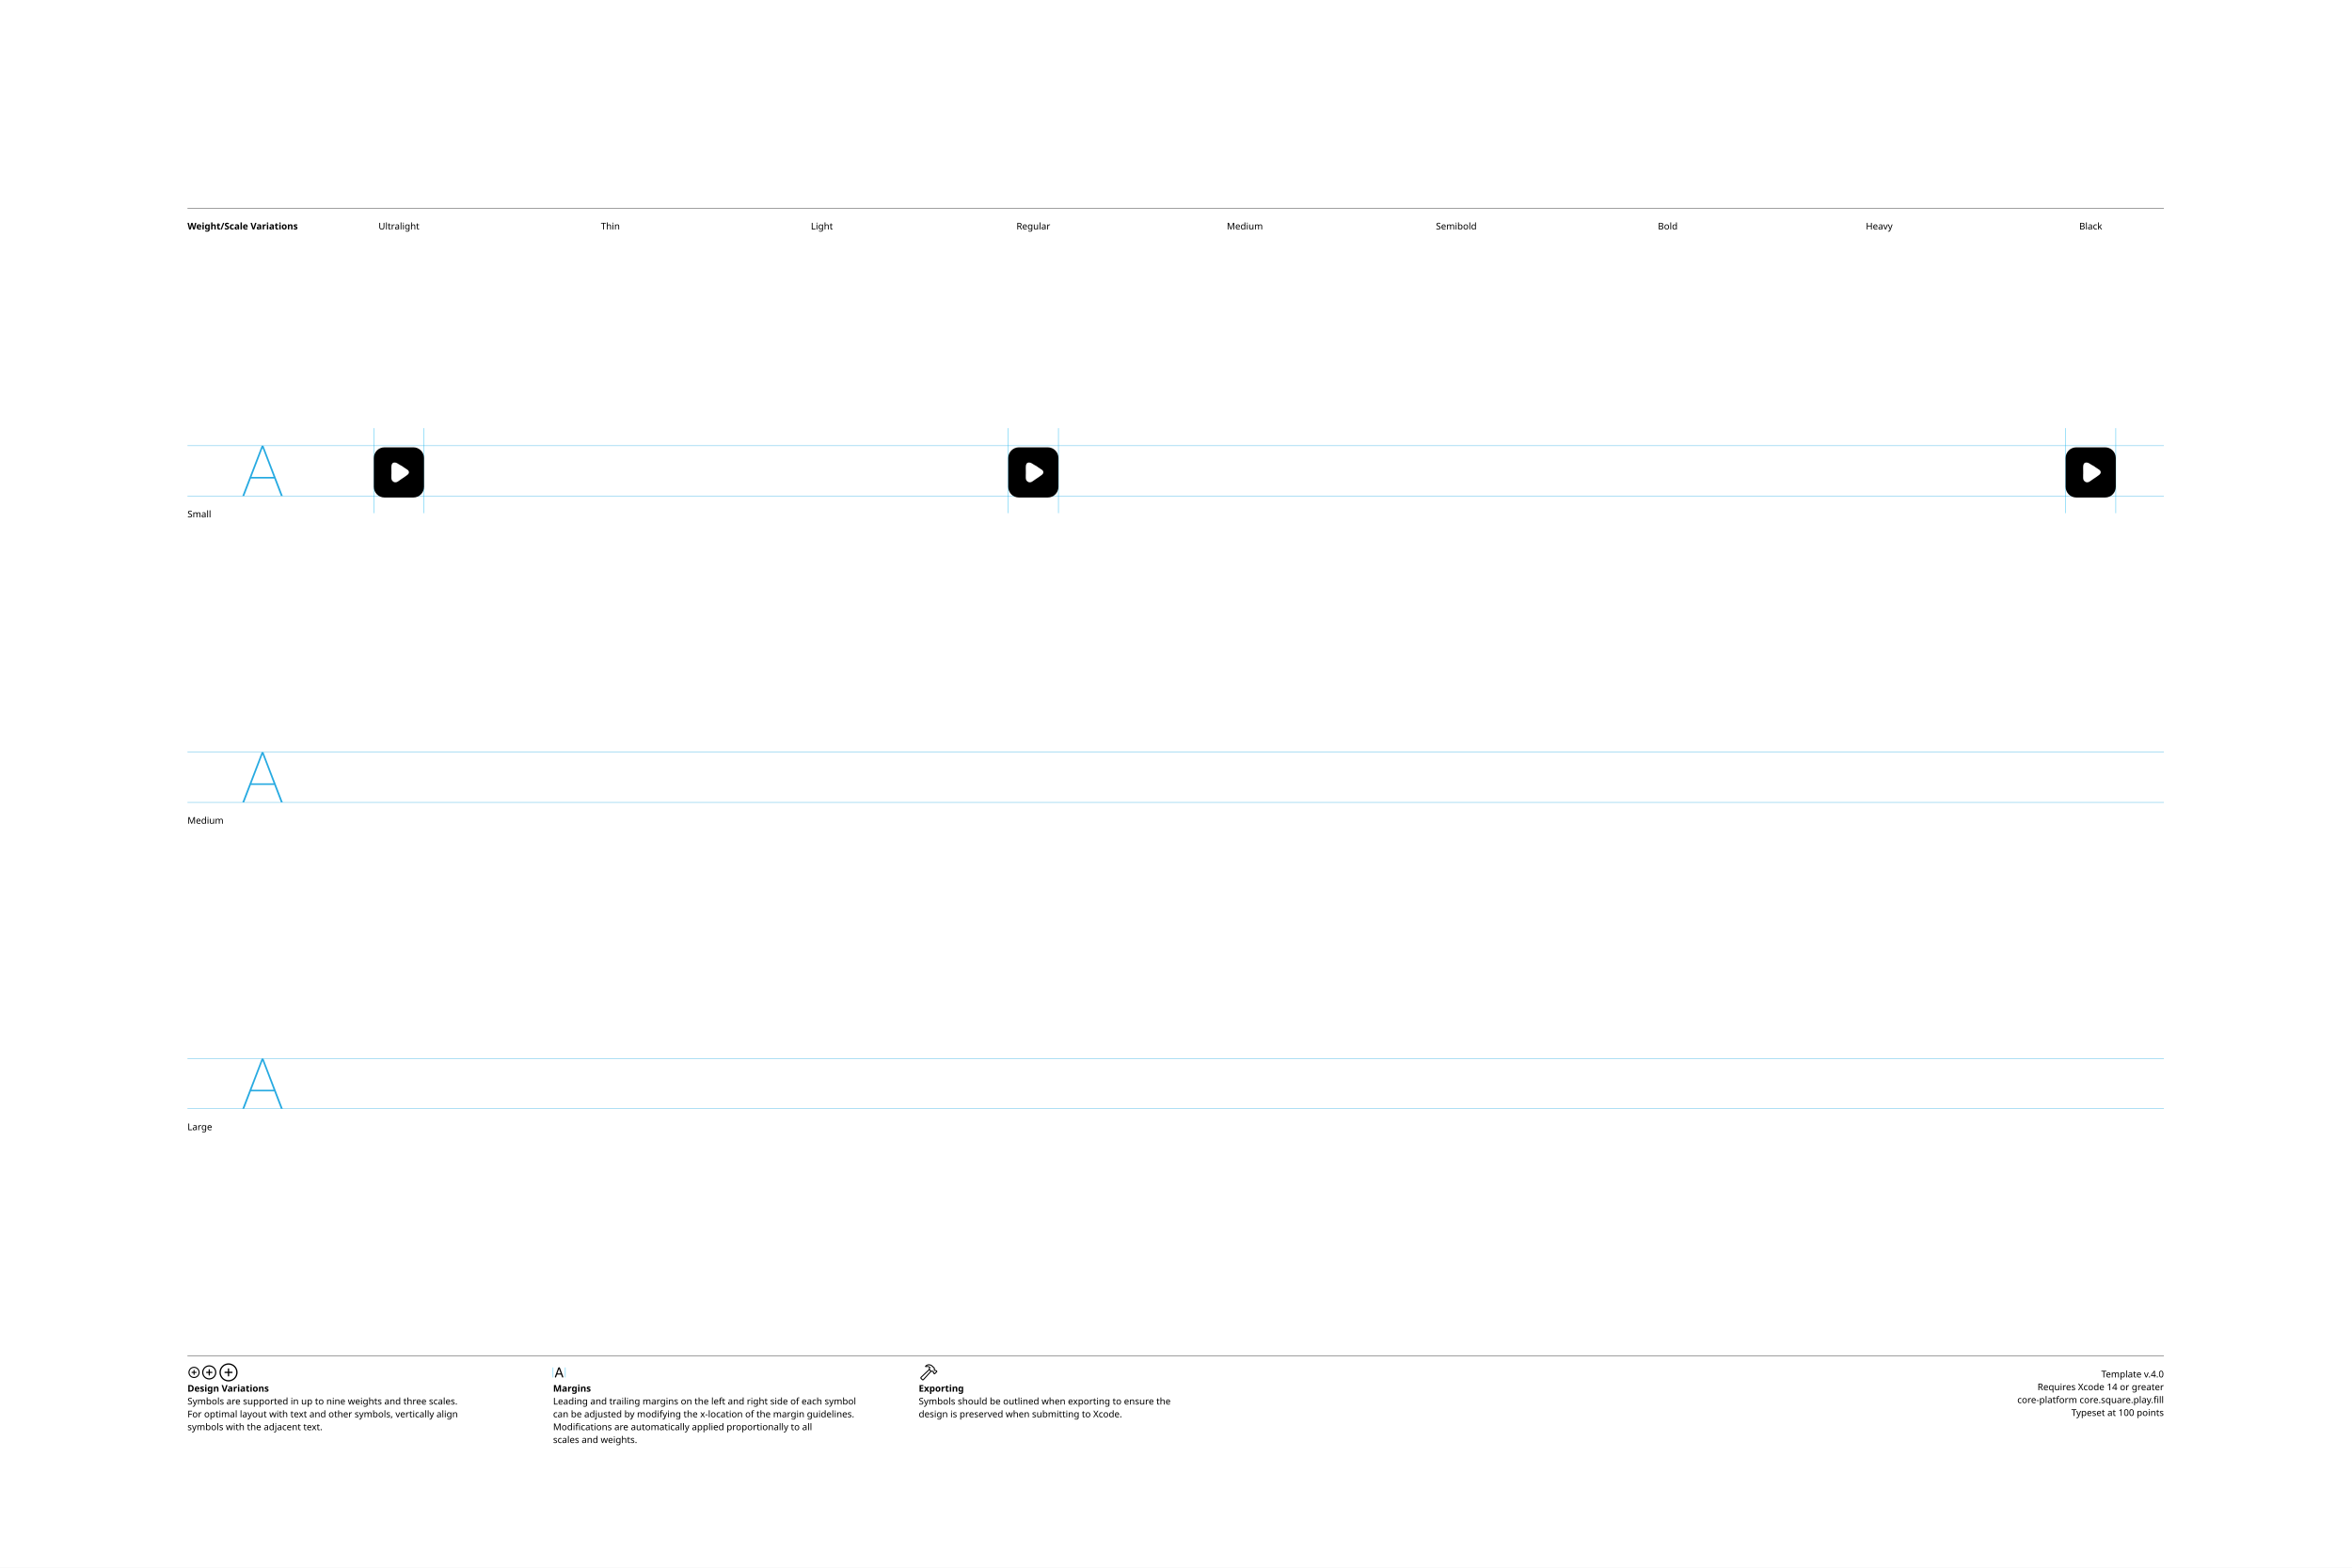
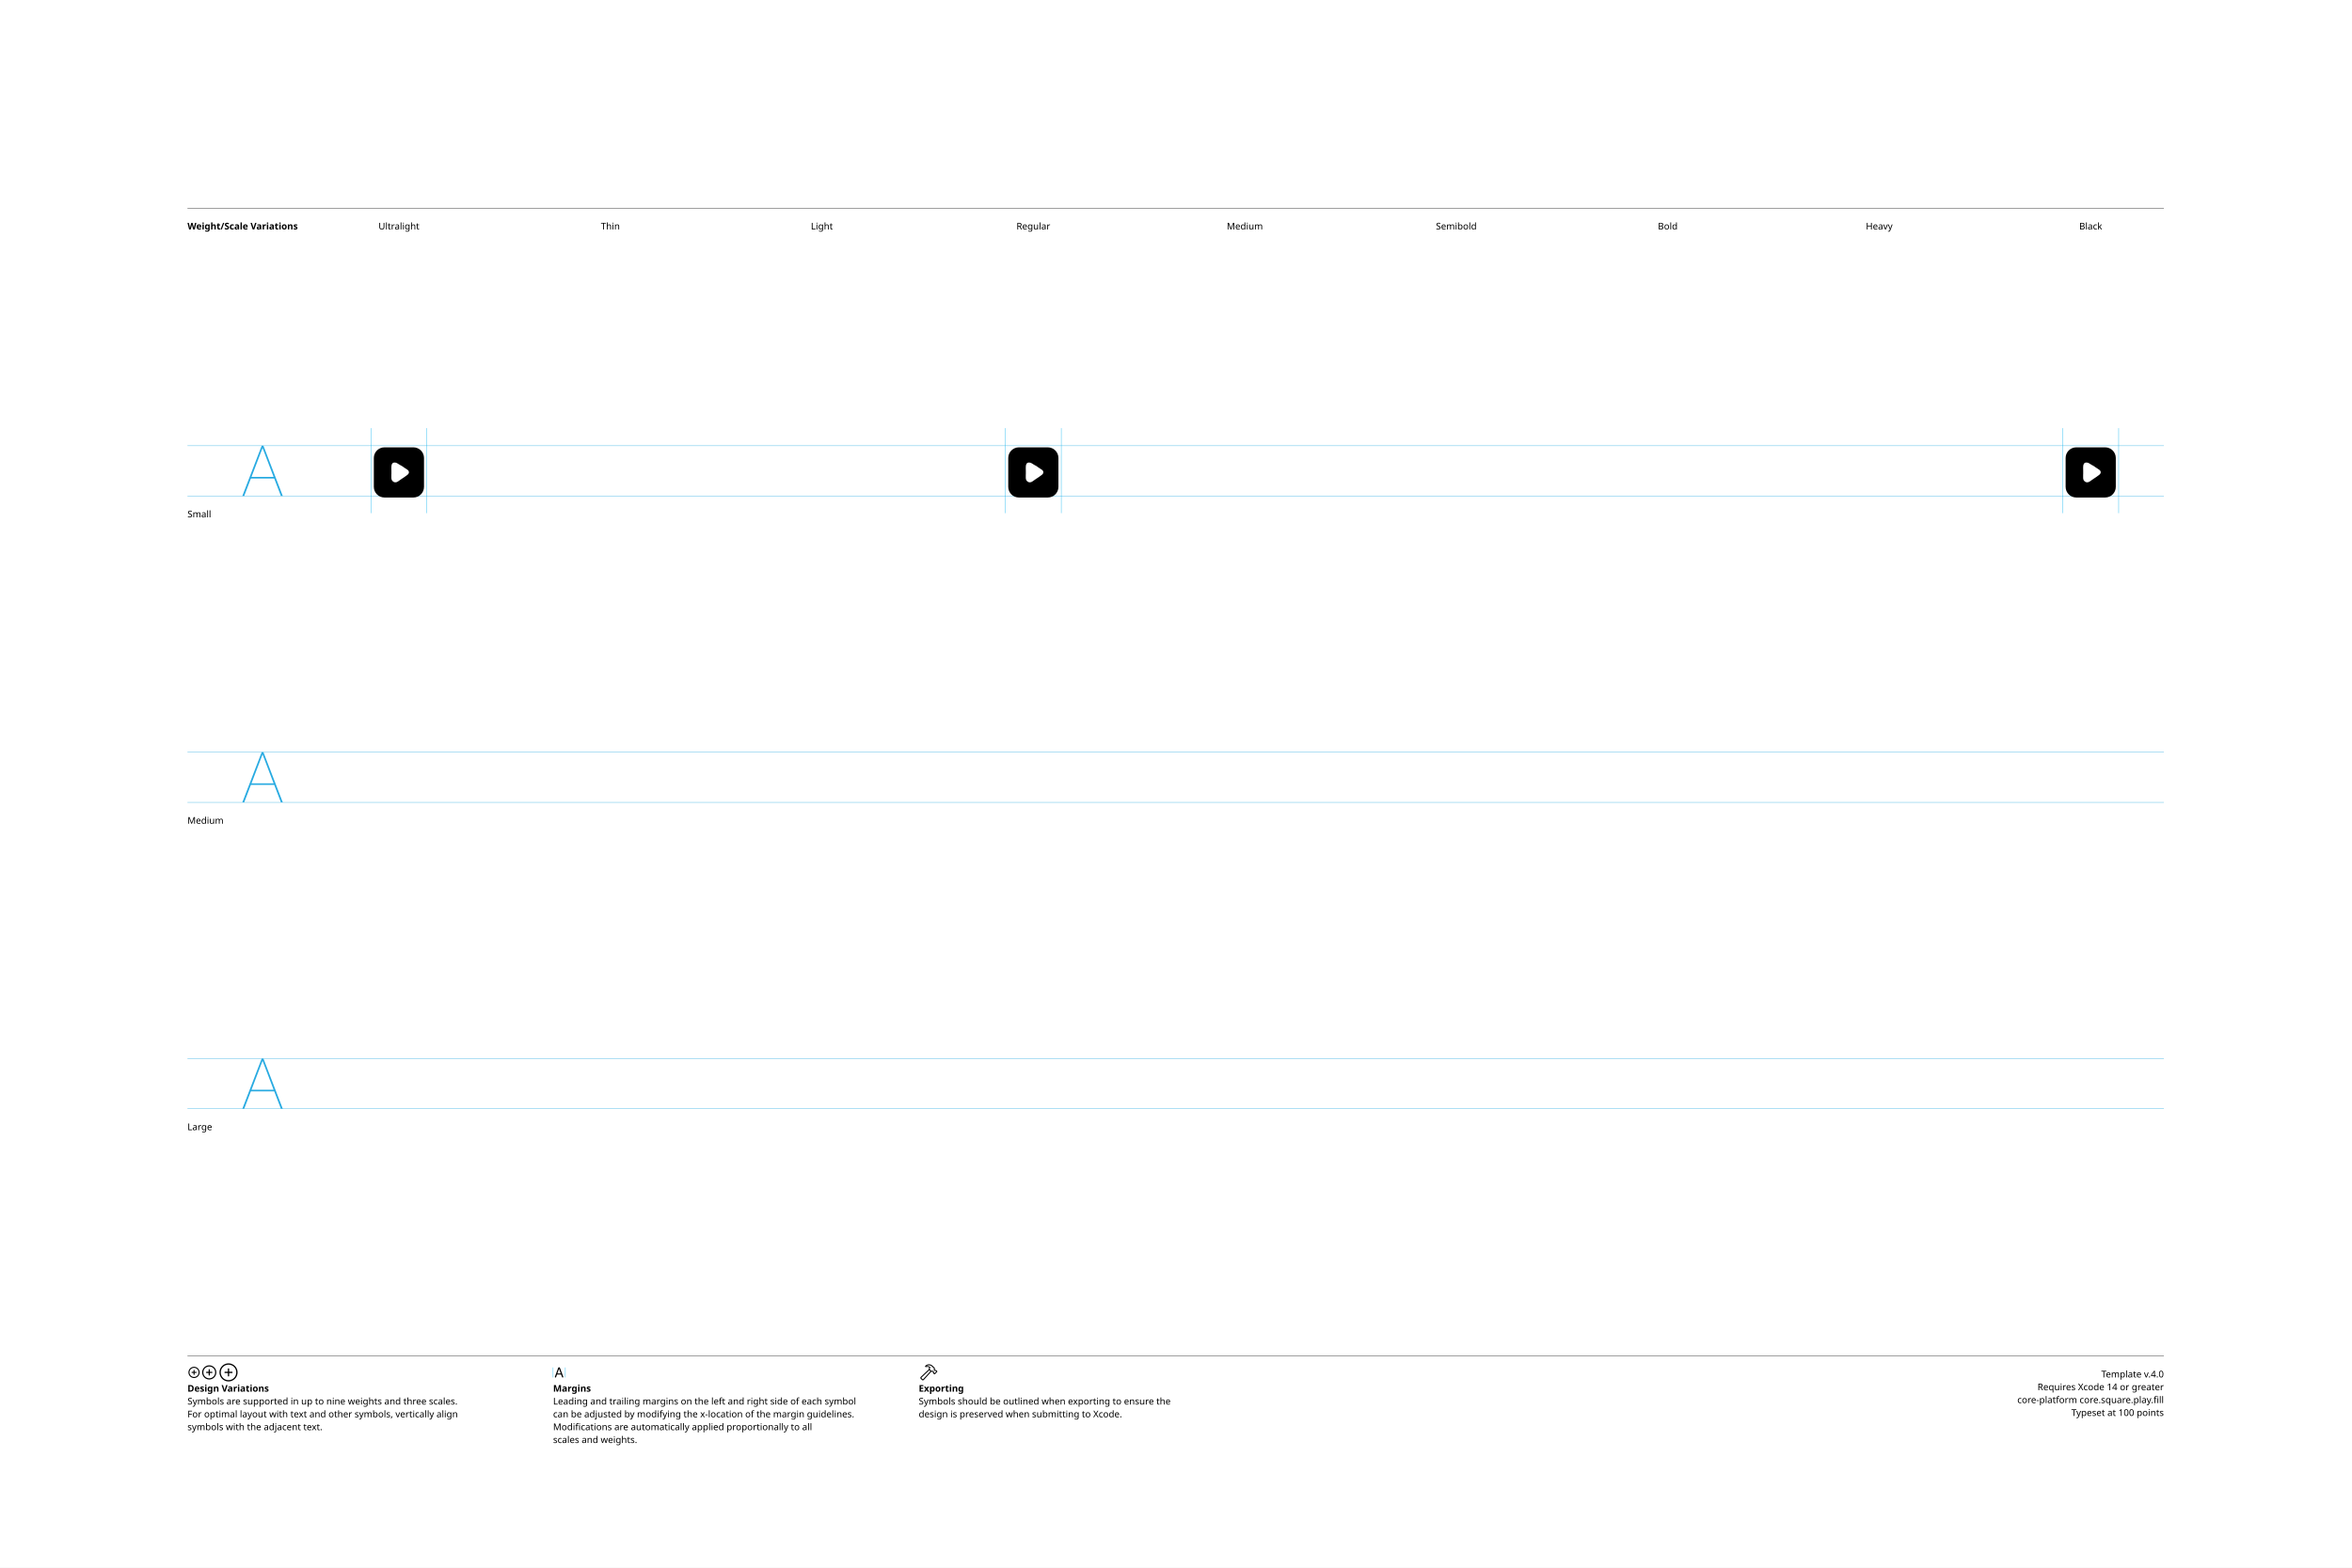
<svg xmlns="http://www.w3.org/2000/svg" version="1.1" width="3300" height="2200">
  <style>.monochrome-0 {fill:#000000}
.monochrome-1 {fill:#000000}
.multicolor-0:tintColor {fill:#007AFF}
.multicolor-1:systemRedColor {fill:#FF3B30}
.hierarchical-0:primary {fill:#212121}
.hierarchical-1:secondary {fill:#8E8E8E}
.SFSymbolsPreview000000 {fill:#000000;opacity:1.0}
.SFSymbolsPreviewFF3B30 {fill:#FF3B30;opacity:1.0}
</style>
  <g id="Notes">
    <rect height="2200" id="artboard" style="fill:white;opacity:1" width="3300" x="0" y="0" />
    <line style="fill:none;stroke:black;opacity:1;stroke-width:0.5;" x1="263" x2="3036" y1="292" y2="292" />
    <text style="stroke:none;fill:black;font-family:sans-serif;font-size:13;font-weight:bold;" transform="matrix(1 0 0 1 263 322)">Weight/Scale Variations</text>
    <text style="stroke:none;fill:black;font-family:sans-serif;font-size:13;text-anchor:middle;" transform="matrix(1 0 0 1 559.711 322)">Ultralight</text>
    <text style="stroke:none;fill:black;font-family:sans-serif;font-size:13;text-anchor:middle;" transform="matrix(1 0 0 1 856.422 322)">Thin</text>
    <text style="stroke:none;fill:black;font-family:sans-serif;font-size:13;text-anchor:middle;" transform="matrix(1 0 0 1 1153.13 322)">Light</text>
    <text style="stroke:none;fill:black;font-family:sans-serif;font-size:13;text-anchor:middle;" transform="matrix(1 0 0 1 1449.84 322)">Regular</text>
    <text style="stroke:none;fill:black;font-family:sans-serif;font-size:13;text-anchor:middle;" transform="matrix(1 0 0 1 1746.56 322)">Medium</text>
    <text style="stroke:none;fill:black;font-family:sans-serif;font-size:13;text-anchor:middle;" transform="matrix(1 0 0 1 2043.27 322)">Semibold</text>
    <text style="stroke:none;fill:black;font-family:sans-serif;font-size:13;text-anchor:middle;" transform="matrix(1 0 0 1 2339.98 322)">Bold</text>
    <text style="stroke:none;fill:black;font-family:sans-serif;font-size:13;text-anchor:middle;" transform="matrix(1 0 0 1 2636.69 322)">Heavy</text>
    <text style="stroke:none;fill:black;font-family:sans-serif;font-size:13;text-anchor:middle;" transform="matrix(1 0 0 1 2933.4 322)">Black</text>
    <line style="fill:none;stroke:black;opacity:1;stroke-width:0.5;" x1="263" x2="3036" y1="1903" y2="1903" />
    <g transform="matrix(1 0 0 1 263 1933)">
      <path d="M9.248 0.83C13.555 0.83 17.139-2.744 17.139-7.051C17.139-11.357 13.545-14.932 9.238-14.932C4.941-14.932 1.367-11.357 1.367-7.051C1.367-2.744 4.951 0.83 9.248 0.83ZM9.248-0.654C5.703-0.654 2.871-3.496 2.871-7.051C2.871-10.605 5.693-13.447 9.238-13.447C12.793-13.447 15.645-10.605 15.645-7.051C15.645-3.496 12.803-0.654 9.248-0.654ZM5.654-7.051C5.654-6.621 5.957-6.328 6.406-6.328L8.506-6.328L8.506-4.209C8.506-3.77 8.799-3.467 9.229-3.467C9.678-3.467 9.971-3.77 9.971-4.209L9.971-6.328L12.09-6.328C12.529-6.328 12.832-6.621 12.832-7.051C12.832-7.49 12.529-7.793 12.09-7.793L9.971-7.793L9.971-9.902C9.971-10.352 9.678-10.654 9.229-10.654C8.799-10.654 8.506-10.352 8.506-9.902L8.506-7.793L6.406-7.793C5.957-7.793 5.654-7.49 5.654-7.051Z" />
    </g>
    <g transform="matrix(1 0 0 1 281.867 1933)">
      <path d="M11.709 2.91C17.158 2.91 21.67-1.611 21.67-7.051C21.67-12.5 17.148-17.012 11.699-17.012C6.26-17.012 1.748-12.5 1.748-7.051C1.748-1.611 6.27 2.91 11.709 2.91ZM11.709 1.25C7.1 1.25 3.418-2.441 3.418-7.051C3.418-11.66 7.09-15.352 11.699-15.352C16.309-15.352 20.01-11.66 20.01-7.051C20.01-2.441 16.318 1.25 11.709 1.25ZM7.178-7.051C7.178-6.572 7.51-6.25 8.008-6.25L10.879-6.25L10.879-3.369C10.879-2.881 11.211-2.539 11.69-2.539C12.178-2.539 12.52-2.871 12.52-3.369L12.52-6.25L15.4-6.25C15.889-6.25 16.23-6.572 16.23-7.051C16.23-7.539 15.889-7.881 15.4-7.881L12.52-7.881L12.52-10.752C12.52-11.25 12.178-11.592 11.69-11.592C11.211-11.592 10.879-11.25 10.879-10.752L10.879-7.881L8.008-7.881C7.51-7.881 7.178-7.539 7.178-7.051Z" />
    </g>
    <g transform="matrix(1 0 0 1 305.646 1933)">
      <path d="M14.971 5.664C21.934 5.664 27.695-0.098 27.695-7.051C27.695-14.014 21.924-19.775 14.961-19.775C8.008-19.775 2.256-14.014 2.256-7.051C2.256-0.098 8.018 5.664 14.971 5.664ZM14.971 3.848C8.936 3.848 4.082-1.016 4.082-7.051C4.082-13.096 8.926-17.949 14.961-17.949C21.006-17.949 25.869-13.096 25.869-7.051C25.869-1.016 21.016 3.848 14.971 3.848ZM9.199-7.051C9.199-6.533 9.57-6.172 10.117-6.172L14.062-6.172L14.062-2.217C14.062-1.68 14.434-1.299 14.951-1.299C15.488-1.299 15.859-1.67 15.859-2.217L15.859-6.172L19.814-6.172C20.352-6.172 20.732-6.533 20.732-7.051C20.732-7.598 20.361-7.969 19.814-7.969L15.859-7.969L15.859-11.914C15.859-12.461 15.488-12.842 14.951-12.842C14.434-12.842 14.062-12.461 14.062-11.914L14.062-7.969L10.117-7.969C9.57-7.969 9.199-7.598 9.199-7.051Z" />
    </g>
    <text style="stroke:none;fill:black;font-family:sans-serif;font-size:13;font-weight:bold;" transform="matrix(1 0 0 1 263 1953)">Design Variations</text>
    <text style="stroke:none;fill:black;font-family:sans-serif;font-size:13;" transform="matrix(1 0 0 1 263 1971)">Symbols are supported in up to nine weights and three scales.</text>
    <text style="stroke:none;fill:black;font-family:sans-serif;font-size:13;" transform="matrix(1 0 0 1 263 1989)">For optimal layout with text and other symbols, vertically align</text>
    <text style="stroke:none;fill:black;font-family:sans-serif;font-size:13;" transform="matrix(1 0 0 1 263 2007)">symbols with the adjacent text.</text>
    <line style="fill:none;stroke:#00AEEF;stroke-width:0.5;opacity:1.0;" x1="776" x2="776" y1="1919" y2="1933" />
    <g transform="matrix(1 0 0 1 776 1933)">
      <path d="M3.311 0.156C3.828 0.156 4.082-0.039 4.268-0.586L5.527-4.033L11.289-4.033L12.549-0.586C12.734-0.039 12.988 0.156 13.496 0.156C14.014 0.156 14.346-0.156 14.346-0.645C14.346-0.811 14.316-0.967 14.238-1.172L9.658-13.369C9.434-13.965 9.033-14.268 8.408-14.268C7.803-14.268 7.393-13.975 7.178-13.379L2.598-1.162C2.52-0.957 2.49-0.801 2.49-0.635C2.49-0.146 2.803 0.156 3.311 0.156ZM6.006-5.518L8.379-12.09L8.428-12.09L10.801-5.518Z" />
    </g>
    <line style="fill:none;stroke:#00AEEF;stroke-width:0.5;opacity:1.0;" x1="793.197" x2="793.197" y1="1919" y2="1933" />
    <text style="stroke:none;fill:black;font-family:sans-serif;font-size:13;font-weight:bold;" transform="matrix(1 0 0 1 776 1953)">Margins</text>
    <text style="stroke:none;fill:black;font-family:sans-serif;font-size:13;" transform="matrix(1 0 0 1 776 1971)">Leading and trailing margins on the left and right side of each symbol</text>
    <text style="stroke:none;fill:black;font-family:sans-serif;font-size:13;" transform="matrix(1 0 0 1 776 1989)">can be adjusted by modifying the x-location of the margin guidelines.</text>
    <text style="stroke:none;fill:black;font-family:sans-serif;font-size:13;" transform="matrix(1 0 0 1 776 2007)">Modifications are automatically applied proportionally to all</text>
    <text style="stroke:none;fill:black;font-family:sans-serif;font-size:13;" transform="matrix(1 0 0 1 776 2025)">scales and weights.</text>
    <g transform="matrix(1 0 0 1 1289 1933)">
      <path d="M2.842 1.865L4.541 3.574C5.4 4.443 6.387 4.385 7.314 3.359L18.008-8.428L17.041-9.404L6.426 2.275C6.074 2.676 5.742 2.773 5.273 2.305L4.102 1.143C3.633 0.684 3.74 0.342 4.141-0.02L15.615-10.82L14.639-11.787L3.047-0.898C2.061 0.02 1.982 0.996 2.842 1.865ZM9.258-16.328C8.838-15.918 8.809-15.342 9.043-14.951C9.277-14.59 9.736-14.355 10.381-14.521C11.846-14.863 13.369-14.922 14.795-13.984L14.209-12.529C13.867-11.699 14.043-11.113 14.58-10.566L16.875-8.252C17.363-7.764 17.773-7.744 18.34-7.842L19.404-8.037L20.068-7.363L20.029-6.807C19.99-6.309 20.117-5.928 20.605-5.449L21.367-4.707C21.846-4.229 22.461-4.199 22.93-4.668L25.84-7.588C26.309-8.057 26.289-8.652 25.811-9.131L25.039-9.893C24.561-10.371 24.189-10.527 23.711-10.488L23.135-10.44L22.49-11.074L22.734-12.197C22.861-12.764 22.705-13.203 22.119-13.789L19.922-15.977C16.582-19.297 12.148-19.219 9.258-16.328ZM10.752-15.957C13.184-17.734 16.475-17.432 18.701-15.205L21.133-12.793C21.367-12.559 21.406-12.373 21.338-12.031L21.016-10.547L22.52-9.062L23.506-9.121C23.76-9.131 23.838-9.111 24.033-8.916L24.609-8.34L22.168-5.898L21.592-6.475C21.396-6.67 21.367-6.748 21.377-7.012L21.445-7.988L19.951-9.473L18.428-9.219C18.105-9.15 17.959-9.18 17.715-9.414L15.713-11.416C15.459-11.65 15.43-11.816 15.586-12.188L16.465-14.277C14.902-15.732 12.871-16.357 10.84-15.762C10.684-15.723 10.625-15.85 10.752-15.957Z" />
    </g>
    <text style="stroke:none;fill:black;font-family:sans-serif;font-size:13;font-weight:bold;" transform="matrix(1 0 0 1 1289 1953)">Exporting</text>
    <text style="stroke:none;fill:black;font-family:sans-serif;font-size:13;" transform="matrix(1 0 0 1 1289 1971)">Symbols should be outlined when exporting to ensure the</text>
    <text style="stroke:none;fill:black;font-family:sans-serif;font-size:13;" transform="matrix(1 0 0 1 1289 1989)">design is preserved when submitting to Xcode.</text>
    <text id="template-version" style="stroke:none;fill:black;font-family:sans-serif;font-size:13;text-anchor:end;" transform="matrix(1 0 0 1 3036 1933)">Template v.4.0</text>
    <text style="stroke:none;fill:black;font-family:sans-serif;font-size:13;text-anchor:end;" transform="matrix(1 0 0 1 3036 1951)">Requires Xcode 14 or greater</text>
    <text id="descriptive-name" style="stroke:none;fill:black;font-family:sans-serif;font-size:13;text-anchor:end;" transform="matrix(1 0 0 1 3036 1969)">core-platform core.square.play.fill</text>
    <text style="stroke:none;fill:black;font-family:sans-serif;font-size:13;text-anchor:end;" transform="matrix(1 0 0 1 3036 1987)">Typeset at 100 points</text>
    <text style="stroke:none;fill:black;font-family:sans-serif;font-size:13;" transform="matrix(1 0 0 1 263 726)">Small</text>
    <text style="stroke:none;fill:black;font-family:sans-serif;font-size:13;" transform="matrix(1 0 0 1 263 1156)">Medium</text>
    <text style="stroke:none;fill:black;font-family:sans-serif;font-size:13;" transform="matrix(1 0 0 1 263 1586)">Large</text>
  </g>
  <g id="Guides">
    <g id="H-reference" style="fill:#27AAE1;stroke:none;" transform="matrix(1 0 0 1 339 696)">
      <path d="M0.994 0L3.638 0L29.328-67.132L30.03-67.132L30.03-70.459L28.123-70.459ZM11.688-24.48L46.981-24.48L46.231-26.729L12.438-26.729ZM55.12 0L57.764 0L30.638-70.459L29.433-70.459L29.433-67.132Z" />
    </g>
    <line id="Baseline-S" style="fill:none;stroke:#27AAE1;opacity:1;stroke-width:0.5;" x1="263" x2="3036" y1="696" y2="696" />
    <line id="Capline-S" style="fill:none;stroke:#27AAE1;opacity:1;stroke-width:0.5;" x1="263" x2="3036" y1="625.541" y2="625.541" />
    <g id="H-reference" style="fill:#27AAE1;stroke:none;" transform="matrix(1 0 0 1 339 1126)">
      <path d="M0.994 0L3.638 0L29.328-67.132L30.03-67.132L30.03-70.459L28.123-70.459ZM11.688-24.48L46.981-24.48L46.231-26.729L12.438-26.729ZM55.12 0L57.764 0L30.638-70.459L29.433-70.459L29.433-67.132Z" />
    </g>
    <line id="Baseline-M" style="fill:none;stroke:#27AAE1;opacity:1;stroke-width:0.5;" x1="263" x2="3036" y1="1126" y2="1126" />
    <line id="Capline-M" style="fill:none;stroke:#27AAE1;opacity:1;stroke-width:0.5;" x1="263" x2="3036" y1="1055.54" y2="1055.54" />
    <g id="H-reference" style="fill:#27AAE1;stroke:none;" transform="matrix(1 0 0 1 339 1556)">
      <path d="M0.994 0L3.638 0L29.328-67.132L30.03-67.132L30.03-70.459L28.123-70.459ZM11.688-24.48L46.981-24.48L46.231-26.729L12.438-26.729ZM55.12 0L57.764 0L30.638-70.459L29.433-70.459L29.433-67.132Z" />
    </g>
    <line id="Baseline-L" style="fill:none;stroke:#27AAE1;opacity:1;stroke-width:0.5;" x1="263" x2="3036" y1="1556" y2="1556" />
    <line id="Capline-L" style="fill:none;stroke:#27AAE1;opacity:1;stroke-width:0.5;" x1="263" x2="3036" y1="1485.54" y2="1485.54" />
-     <line id="left-margin-Ultralight-S" style="fill:none;stroke:#00AEEF;stroke-width:0.5;opacity:1.0;" x1="524.511" x2="524.511" y1="600.785" y2="720.121" />
-     <line id="right-margin-Ultralight-S" style="fill:none;stroke:#00AEEF;stroke-width:0.5;opacity:1.0;" x1="594.911" x2="594.911" y1="600.785" y2="720.121" />
-     <line id="left-margin-Regular-S" style="fill:none;stroke:#00AEEF;stroke-width:0.5;opacity:1.0;" x1="1414.64" x2="1414.64" y1="600.785" y2="720.121" />
-     <line id="right-margin-Regular-S" style="fill:none;stroke:#00AEEF;stroke-width:0.5;opacity:1.0;" x1="1485.04" x2="1485.04" y1="600.785" y2="720.121" />
-     <line id="left-margin-Black-S" style="fill:none;stroke:#00AEEF;stroke-width:0.5;opacity:1.0;" x1="2898.2" x2="2898.2" y1="600.785" y2="720.121" />
-     <line id="right-margin-Black-S" style="fill:none;stroke:#00AEEF;stroke-width:0.5;opacity:1.0;" x1="2968.6" x2="2968.6" y1="600.785" y2="720.121" />
+     <line id="left-margin-Ultralight-S" style="fill:none;stroke:#00AEEF;stroke-width:0.5;opacity:1.0;" x1="520.511" x2="520.511" y1="600.785" y2="720.121" />
+     <line id="right-margin-Ultralight-S" style="fill:none;stroke:#00AEEF;stroke-width:0.5;opacity:1.0;" x1="598.911" x2="598.911" y1="600.785" y2="720.121" />
+     <line id="left-margin-Regular-S" style="fill:none;stroke:#00AEEF;stroke-width:0.5;opacity:1.0;" x1="1410.640" x2="1410.640" y1="600.785" y2="720.121" />
+     <line id="right-margin-Regular-S" style="fill:none;stroke:#00AEEF;stroke-width:0.5;opacity:1.0;" x1="1489.040" x2="1489.040" y1="600.785" y2="720.121" />
+     <line id="left-margin-Black-S" style="fill:none;stroke:#00AEEF;stroke-width:0.5;opacity:1.0;" x1="2894.200" x2="2894.200" y1="600.785" y2="720.121" />
+     <line id="right-margin-Black-S" style="fill:none;stroke:#00AEEF;stroke-width:0.5;opacity:1.0;" x1="2972.600" x2="2972.600" y1="600.785" y2="720.121" />
  </g>
  <g id="Symbols">
    <g id="Ultralight-S" transform="matrix(1 0 0 1 524.511 696)">
      <path class="monochrome-0 multicolor-0:tintColor hierarchical-0:primary SFSymbolsPreview000000" d="M70.4 -53.296L70.4 -12.763C70.4 -4.515 63.714 2.171 55.467 2.171L14.933 2.171C6.686 2.171 0 -4.515 0 -12.763L0 -53.296C0 -61.544 6.686 -68.23 14.933 -68.23L55.467 -68.23C63.714 -68.23 70.4 -61.544 70.4 -53.296ZM28.223 -46.839C27.956 -46.795 27.692 -46.723 27.442 -46.628C27.192 -46.534 26.95 -46.416 26.726 -46.274C26.502 -46.133 26.286 -45.973 26.099 -45.777C25.912 -45.583 25.747 -45.347 25.604 -45.105C25.46 -44.862 25.344 -44.588 25.235 -44.322C25.127 -44.055 25.031 -43.785 24.953 -43.505C24.875 -43.227 24.812 -42.937 24.768 -42.647C24.723 -42.357 24.706 -42.052 24.685 -41.767C24.663 -41.481 24.653 -41.201 24.638 -40.932C24.624 -40.662 24.606 -40.403 24.598 -40.148C24.589 -39.893 24.59 -39.643 24.589 -39.402C24.589 -39.159 24.592 -38.927 24.592 -38.699C24.592 -38.471 24.585 -38.252 24.587 -38.036C24.59 -37.819 24.598 -37.607 24.606 -37.4C24.614 -37.193 24.63 -36.99 24.636 -36.793C24.642 -36.595 24.639 -36.404 24.639 -36.215C24.64 -36.027 24.637 -35.845 24.64 -35.663C24.643 -35.481 24.653 -35.302 24.657 -35.123C24.661 -34.945 24.664 -34.767 24.664 -34.593C24.664 -34.419 24.66 -34.249 24.659 -34.078C24.658 -33.908 24.659 -33.74 24.659 -33.57C24.66 -33.399 24.662 -33.228 24.662 -33.058C24.662 -32.888 24.661 -32.721 24.661 -32.551C24.66 -32.382 24.658 -32.213 24.658 -32.042C24.658 -31.871 24.661 -31.696 24.662 -31.522C24.663 -31.348 24.668 -31.176 24.664 -31C24.66 -30.822 24.649 -30.643 24.637 -30.457C24.626 -30.272 24.604 -30.077 24.595 -29.886C24.587 -29.695 24.585 -29.504 24.585 -29.309C24.585 -29.114 24.595 -28.92 24.595 -28.716C24.596 -28.511 24.592 -28.298 24.59 -28.081C24.589 -27.865 24.588 -27.647 24.589 -27.421C24.589 -27.194 24.595 -26.966 24.595 -26.723C24.595 -26.479 24.586 -26.219 24.587 -25.959C24.588 -25.699 24.585 -25.428 24.602 -25.162C24.619 -24.895 24.649 -24.627 24.689 -24.357C24.728 -24.087 24.777 -23.808 24.84 -23.541C24.904 -23.272 24.973 -22.999 25.069 -22.746C25.165 -22.493 25.281 -22.249 25.416 -22.021C25.549 -21.793 25.706 -21.578 25.871 -21.376C26.035 -21.176 26.216 -20.993 26.404 -20.816C26.592 -20.639 26.793 -20.475 26.997 -20.315C27.201 -20.155 27.412 -19.994 27.632 -19.858C27.851 -19.722 28.078 -19.593 28.317 -19.496C28.555 -19.399 28.809 -19.329 29.065 -19.278C29.32 -19.225 29.587 -19.198 29.85 -19.185C30.113 -19.173 30.378 -19.181 30.642 -19.201C30.906 -19.223 31.171 -19.259 31.433 -19.31C31.694 -19.361 31.956 -19.42 32.211 -19.507C32.467 -19.593 32.719 -19.705 32.965 -19.83C33.21 -19.956 33.452 -20.117 33.685 -20.262C33.917 -20.407 34.142 -20.559 34.358 -20.701C34.574 -20.841 34.78 -20.974 34.982 -21.111C35.183 -21.247 35.378 -21.386 35.568 -21.52C35.759 -21.655 35.944 -21.788 36.123 -21.916C36.303 -22.043 36.474 -22.163 36.645 -22.285C36.816 -22.406 36.983 -22.526 37.147 -22.643C37.311 -22.761 37.472 -22.876 37.63 -22.989C37.788 -23.101 37.941 -23.21 38.094 -23.319C38.247 -23.428 38.398 -23.536 38.549 -23.642C38.7 -23.747 38.85 -23.85 38.999 -23.952C39.147 -24.054 39.292 -24.153 39.439 -24.253C39.587 -24.352 39.734 -24.452 39.883 -24.548C40.033 -24.644 40.187 -24.734 40.338 -24.828C40.49 -24.922 40.641 -25.013 40.792 -25.111C40.941 -25.209 41.088 -25.314 41.239 -25.416C41.389 -25.518 41.54 -25.621 41.692 -25.725C41.845 -25.829 41.997 -25.932 42.152 -26.038C42.308 -26.145 42.462 -26.256 42.623 -26.365C42.783 -26.475 42.949 -26.584 43.116 -26.697C43.282 -26.81 43.451 -26.922 43.619 -27.043C43.786 -27.164 43.948 -27.294 44.12 -27.423C44.292 -27.551 44.466 -27.683 44.651 -27.815C44.836 -27.947 45.034 -28.077 45.231 -28.217C45.428 -28.357 45.629 -28.502 45.833 -28.654C46.037 -28.806 46.244 -28.964 46.458 -29.128C46.671 -29.293 46.898 -29.46 47.115 -29.641C47.331 -29.821 47.553 -30.01 47.755 -30.211C47.956 -30.413 48.151 -30.626 48.324 -30.848C48.497 -31.069 48.662 -31.302 48.792 -31.542C48.922 -31.781 49.032 -32.034 49.102 -32.287C49.173 -32.54 49.205 -32.802 49.217 -33.06C49.228 -33.318 49.211 -33.579 49.173 -33.835C49.134 -34.092 49.079 -34.35 48.987 -34.597C48.895 -34.844 48.773 -35.089 48.622 -35.319C48.472 -35.549 48.279 -35.769 48.081 -35.977C47.882 -36.184 47.653 -36.378 47.428 -36.562C47.204 -36.747 46.964 -36.917 46.732 -37.08C46.501 -37.244 46.263 -37.396 46.04 -37.544C45.815 -37.692 45.596 -37.833 45.386 -37.97C45.176 -38.108 44.975 -38.241 44.78 -38.371C44.584 -38.5 44.397 -38.627 44.212 -38.75C44.028 -38.873 43.851 -38.994 43.675 -39.111C43.498 -39.228 43.326 -39.341 43.154 -39.452C42.982 -39.562 42.811 -39.666 42.644 -39.771C42.477 -39.876 42.313 -39.977 42.155 -40.082C41.998 -40.187 41.847 -40.293 41.698 -40.401C41.549 -40.51 41.408 -40.622 41.263 -40.731C41.118 -40.839 40.975 -40.947 40.829 -41.052C40.683 -41.158 40.536 -41.259 40.388 -41.362C40.241 -41.465 40.095 -41.567 39.946 -41.668C39.798 -41.768 39.651 -41.87 39.499 -41.966C39.347 -42.061 39.192 -42.154 39.036 -42.243C38.879 -42.333 38.719 -42.416 38.559 -42.502C38.4 -42.587 38.239 -42.667 38.078 -42.753C37.917 -42.84 37.756 -42.929 37.592 -43.019C37.429 -43.109 37.265 -43.202 37.097 -43.294C36.931 -43.386 36.762 -43.472 36.591 -43.57C36.42 -43.668 36.247 -43.77 36.07 -43.88C35.893 -43.99 35.714 -44.114 35.529 -44.23C35.345 -44.346 35.156 -44.458 34.96 -44.576C34.765 -44.694 34.564 -44.807 34.356 -44.937C34.148 -45.067 33.934 -45.215 33.711 -45.356C33.488 -45.495 33.259 -45.644 33.021 -45.776C32.783 -45.909 32.536 -46.032 32.283 -46.15C32.029 -46.268 31.767 -46.387 31.502 -46.483C31.238 -46.58 30.966 -46.667 30.695 -46.727C30.424 -46.788 30.151 -46.82 29.876 -46.847C29.601 -46.874 29.322 -46.892 29.046 -46.89C28.771 -46.889 28.491 -46.882 28.223 -46.839Z" />
    </g>
    <g id="Regular-S" transform="matrix(1 0 0 1 1414.64 696)">
      <path class="monochrome-0 multicolor-0:tintColor hierarchical-0:primary SFSymbolsPreview000000" d="M70.4 -53.296L70.4 -12.763C70.4 -4.515 63.714 2.171 55.467 2.171L14.933 2.171C6.686 2.171 0 -4.515 0 -12.763L0 -53.296C0 -61.544 6.686 -68.23 14.933 -68.23L55.467 -68.23C63.714 -68.23 70.4 -61.544 70.4 -53.296ZM28.223 -46.839C27.956 -46.795 27.692 -46.723 27.442 -46.628C27.192 -46.534 26.95 -46.416 26.726 -46.274C26.502 -46.133 26.286 -45.973 26.099 -45.777C25.912 -45.583 25.747 -45.347 25.604 -45.105C25.46 -44.862 25.344 -44.588 25.235 -44.322C25.127 -44.055 25.031 -43.785 24.953 -43.505C24.875 -43.227 24.812 -42.937 24.768 -42.647C24.723 -42.357 24.706 -42.052 24.685 -41.767C24.663 -41.481 24.653 -41.201 24.638 -40.932C24.624 -40.662 24.606 -40.403 24.598 -40.148C24.589 -39.893 24.59 -39.643 24.589 -39.402C24.589 -39.159 24.592 -38.927 24.592 -38.699C24.592 -38.471 24.585 -38.252 24.587 -38.036C24.59 -37.819 24.598 -37.607 24.606 -37.4C24.614 -37.193 24.63 -36.99 24.636 -36.793C24.642 -36.595 24.639 -36.404 24.639 -36.215C24.64 -36.027 24.637 -35.845 24.64 -35.663C24.643 -35.481 24.653 -35.302 24.657 -35.123C24.661 -34.945 24.664 -34.767 24.664 -34.593C24.664 -34.419 24.66 -34.249 24.659 -34.078C24.658 -33.908 24.659 -33.74 24.659 -33.57C24.66 -33.399 24.662 -33.228 24.662 -33.058C24.662 -32.888 24.661 -32.721 24.661 -32.551C24.66 -32.382 24.658 -32.213 24.658 -32.042C24.658 -31.871 24.661 -31.696 24.662 -31.522C24.663 -31.348 24.668 -31.176 24.664 -31C24.66 -30.822 24.649 -30.643 24.637 -30.457C24.626 -30.272 24.604 -30.077 24.595 -29.886C24.587 -29.695 24.585 -29.504 24.585 -29.309C24.585 -29.114 24.595 -28.92 24.595 -28.716C24.596 -28.511 24.592 -28.298 24.59 -28.081C24.589 -27.865 24.588 -27.647 24.589 -27.421C24.589 -27.194 24.595 -26.966 24.595 -26.723C24.595 -26.479 24.586 -26.219 24.587 -25.959C24.588 -25.699 24.585 -25.428 24.602 -25.162C24.619 -24.895 24.649 -24.627 24.689 -24.357C24.728 -24.087 24.777 -23.808 24.84 -23.541C24.904 -23.272 24.973 -22.999 25.069 -22.746C25.165 -22.493 25.281 -22.249 25.416 -22.021C25.549 -21.793 25.706 -21.578 25.871 -21.376C26.035 -21.176 26.216 -20.993 26.404 -20.816C26.592 -20.639 26.793 -20.475 26.997 -20.315C27.201 -20.155 27.412 -19.994 27.632 -19.858C27.851 -19.722 28.078 -19.593 28.317 -19.496C28.555 -19.399 28.809 -19.329 29.065 -19.278C29.32 -19.225 29.587 -19.198 29.85 -19.185C30.113 -19.173 30.378 -19.181 30.642 -19.201C30.906 -19.223 31.171 -19.259 31.433 -19.31C31.694 -19.361 31.956 -19.42 32.211 -19.507C32.467 -19.593 32.719 -19.705 32.965 -19.83C33.21 -19.956 33.452 -20.117 33.685 -20.262C33.917 -20.407 34.142 -20.559 34.358 -20.701C34.574 -20.841 34.78 -20.974 34.982 -21.111C35.183 -21.247 35.378 -21.386 35.568 -21.52C35.759 -21.655 35.944 -21.788 36.123 -21.916C36.303 -22.043 36.474 -22.163 36.645 -22.285C36.816 -22.406 36.983 -22.526 37.147 -22.643C37.311 -22.761 37.472 -22.876 37.63 -22.989C37.788 -23.101 37.941 -23.21 38.094 -23.319C38.247 -23.428 38.398 -23.536 38.549 -23.642C38.7 -23.747 38.85 -23.85 38.999 -23.952C39.147 -24.054 39.292 -24.153 39.439 -24.253C39.587 -24.352 39.734 -24.452 39.883 -24.548C40.033 -24.644 40.187 -24.734 40.338 -24.828C40.49 -24.922 40.641 -25.013 40.792 -25.111C40.941 -25.209 41.088 -25.314 41.239 -25.416C41.389 -25.518 41.54 -25.621 41.692 -25.725C41.845 -25.829 41.997 -25.932 42.152 -26.038C42.308 -26.145 42.462 -26.256 42.623 -26.365C42.783 -26.475 42.949 -26.584 43.116 -26.697C43.282 -26.81 43.451 -26.922 43.619 -27.043C43.786 -27.164 43.948 -27.294 44.12 -27.423C44.292 -27.551 44.466 -27.683 44.651 -27.815C44.836 -27.947 45.034 -28.077 45.231 -28.217C45.428 -28.357 45.629 -28.502 45.833 -28.654C46.037 -28.806 46.244 -28.964 46.458 -29.128C46.671 -29.293 46.898 -29.46 47.115 -29.641C47.331 -29.821 47.553 -30.01 47.755 -30.211C47.956 -30.413 48.151 -30.626 48.324 -30.848C48.497 -31.069 48.662 -31.302 48.792 -31.542C48.922 -31.781 49.032 -32.034 49.102 -32.287C49.173 -32.54 49.205 -32.802 49.217 -33.06C49.228 -33.318 49.211 -33.579 49.173 -33.835C49.134 -34.092 49.079 -34.35 48.987 -34.597C48.895 -34.844 48.773 -35.089 48.622 -35.319C48.472 -35.549 48.279 -35.769 48.081 -35.977C47.882 -36.184 47.653 -36.378 47.428 -36.562C47.204 -36.747 46.964 -36.917 46.732 -37.08C46.501 -37.244 46.263 -37.396 46.04 -37.544C45.815 -37.692 45.596 -37.833 45.386 -37.97C45.176 -38.108 44.975 -38.241 44.78 -38.371C44.584 -38.5 44.397 -38.627 44.212 -38.75C44.028 -38.873 43.851 -38.994 43.675 -39.111C43.498 -39.228 43.326 -39.341 43.154 -39.452C42.982 -39.562 42.811 -39.666 42.644 -39.771C42.477 -39.876 42.313 -39.977 42.155 -40.082C41.998 -40.187 41.847 -40.293 41.698 -40.401C41.549 -40.51 41.408 -40.622 41.263 -40.731C41.118 -40.839 40.975 -40.947 40.829 -41.052C40.683 -41.158 40.536 -41.259 40.388 -41.362C40.241 -41.465 40.095 -41.567 39.946 -41.668C39.798 -41.768 39.651 -41.87 39.499 -41.966C39.347 -42.061 39.192 -42.154 39.036 -42.243C38.879 -42.333 38.719 -42.416 38.559 -42.502C38.4 -42.587 38.239 -42.667 38.078 -42.753C37.917 -42.84 37.756 -42.929 37.592 -43.019C37.429 -43.109 37.265 -43.202 37.097 -43.294C36.931 -43.386 36.762 -43.472 36.591 -43.57C36.42 -43.668 36.247 -43.77 36.07 -43.88C35.893 -43.99 35.714 -44.114 35.529 -44.23C35.345 -44.346 35.156 -44.458 34.96 -44.576C34.765 -44.694 34.564 -44.807 34.356 -44.937C34.148 -45.067 33.934 -45.215 33.711 -45.356C33.488 -45.495 33.259 -45.644 33.021 -45.776C32.783 -45.909 32.536 -46.032 32.283 -46.15C32.029 -46.268 31.767 -46.387 31.502 -46.483C31.238 -46.58 30.966 -46.667 30.695 -46.727C30.424 -46.788 30.151 -46.82 29.876 -46.847C29.601 -46.874 29.322 -46.892 29.046 -46.89C28.771 -46.889 28.491 -46.882 28.223 -46.839Z" />
    </g>
    <g id="Black-S" transform="matrix(1 0 0 1 2898.2 696)">
      <path class="monochrome-0 multicolor-0:tintColor hierarchical-0:primary SFSymbolsPreview000000" d="M70.4 -53.296L70.4 -12.763C70.4 -4.515 63.714 2.171 55.467 2.171L14.933 2.171C6.686 2.171 0 -4.515 0 -12.763L0 -53.296C0 -61.544 6.686 -68.23 14.933 -68.23L55.467 -68.23C63.714 -68.23 70.4 -61.544 70.4 -53.296ZM28.223 -46.839C27.956 -46.795 27.692 -46.723 27.442 -46.628C27.192 -46.534 26.95 -46.416 26.726 -46.274C26.502 -46.133 26.286 -45.973 26.099 -45.777C25.912 -45.583 25.747 -45.347 25.604 -45.105C25.46 -44.862 25.344 -44.588 25.235 -44.322C25.127 -44.055 25.031 -43.785 24.953 -43.505C24.875 -43.227 24.812 -42.937 24.768 -42.647C24.723 -42.357 24.706 -42.052 24.685 -41.767C24.663 -41.481 24.653 -41.201 24.638 -40.932C24.624 -40.662 24.606 -40.403 24.598 -40.148C24.589 -39.893 24.59 -39.643 24.589 -39.402C24.589 -39.159 24.592 -38.927 24.592 -38.699C24.592 -38.471 24.585 -38.252 24.587 -38.036C24.59 -37.819 24.598 -37.607 24.606 -37.4C24.614 -37.193 24.63 -36.99 24.636 -36.793C24.642 -36.595 24.639 -36.404 24.639 -36.215C24.64 -36.027 24.637 -35.845 24.64 -35.663C24.643 -35.481 24.653 -35.302 24.657 -35.123C24.661 -34.945 24.664 -34.767 24.664 -34.593C24.664 -34.419 24.66 -34.249 24.659 -34.078C24.658 -33.908 24.659 -33.74 24.659 -33.57C24.66 -33.399 24.662 -33.228 24.662 -33.058C24.662 -32.888 24.661 -32.721 24.661 -32.551C24.66 -32.382 24.658 -32.213 24.658 -32.042C24.658 -31.871 24.661 -31.696 24.662 -31.522C24.663 -31.348 24.668 -31.176 24.664 -31C24.66 -30.822 24.649 -30.643 24.637 -30.457C24.626 -30.272 24.604 -30.077 24.595 -29.886C24.587 -29.695 24.585 -29.504 24.585 -29.309C24.585 -29.114 24.595 -28.92 24.595 -28.716C24.596 -28.511 24.592 -28.298 24.59 -28.081C24.589 -27.865 24.588 -27.647 24.589 -27.421C24.589 -27.194 24.595 -26.966 24.595 -26.723C24.595 -26.479 24.586 -26.219 24.587 -25.959C24.588 -25.699 24.585 -25.428 24.602 -25.162C24.619 -24.895 24.649 -24.627 24.689 -24.357C24.728 -24.087 24.777 -23.808 24.84 -23.541C24.904 -23.272 24.973 -22.999 25.069 -22.746C25.165 -22.493 25.281 -22.249 25.416 -22.021C25.549 -21.793 25.706 -21.578 25.871 -21.376C26.035 -21.176 26.216 -20.993 26.404 -20.816C26.592 -20.639 26.793 -20.475 26.997 -20.315C27.201 -20.155 27.412 -19.994 27.632 -19.858C27.851 -19.722 28.078 -19.593 28.317 -19.496C28.555 -19.399 28.809 -19.329 29.065 -19.278C29.32 -19.225 29.587 -19.198 29.85 -19.185C30.113 -19.173 30.378 -19.181 30.642 -19.201C30.906 -19.223 31.171 -19.259 31.433 -19.31C31.694 -19.361 31.956 -19.42 32.211 -19.507C32.467 -19.593 32.719 -19.705 32.965 -19.83C33.21 -19.956 33.452 -20.117 33.685 -20.262C33.917 -20.407 34.142 -20.559 34.358 -20.701C34.574 -20.841 34.78 -20.974 34.982 -21.111C35.183 -21.247 35.378 -21.386 35.568 -21.52C35.759 -21.655 35.944 -21.788 36.123 -21.916C36.303 -22.043 36.474 -22.163 36.645 -22.285C36.816 -22.406 36.983 -22.526 37.147 -22.643C37.311 -22.761 37.472 -22.876 37.63 -22.989C37.788 -23.101 37.941 -23.21 38.094 -23.319C38.247 -23.428 38.398 -23.536 38.549 -23.642C38.7 -23.747 38.85 -23.85 38.999 -23.952C39.147 -24.054 39.292 -24.153 39.439 -24.253C39.587 -24.352 39.734 -24.452 39.883 -24.548C40.033 -24.644 40.187 -24.734 40.338 -24.828C40.49 -24.922 40.641 -25.013 40.792 -25.111C40.941 -25.209 41.088 -25.314 41.239 -25.416C41.389 -25.518 41.54 -25.621 41.692 -25.725C41.845 -25.829 41.997 -25.932 42.152 -26.038C42.308 -26.145 42.462 -26.256 42.623 -26.365C42.783 -26.475 42.949 -26.584 43.116 -26.697C43.282 -26.81 43.451 -26.922 43.619 -27.043C43.786 -27.164 43.948 -27.294 44.12 -27.423C44.292 -27.551 44.466 -27.683 44.651 -27.815C44.836 -27.947 45.034 -28.077 45.231 -28.217C45.428 -28.357 45.629 -28.502 45.833 -28.654C46.037 -28.806 46.244 -28.964 46.458 -29.128C46.671 -29.293 46.898 -29.46 47.115 -29.641C47.331 -29.821 47.553 -30.01 47.755 -30.211C47.956 -30.413 48.151 -30.626 48.324 -30.848C48.497 -31.069 48.662 -31.302 48.792 -31.542C48.922 -31.781 49.032 -32.034 49.102 -32.287C49.173 -32.54 49.205 -32.802 49.217 -33.06C49.228 -33.318 49.211 -33.579 49.173 -33.835C49.134 -34.092 49.079 -34.35 48.987 -34.597C48.895 -34.844 48.773 -35.089 48.622 -35.319C48.472 -35.549 48.279 -35.769 48.081 -35.977C47.882 -36.184 47.653 -36.378 47.428 -36.562C47.204 -36.747 46.964 -36.917 46.732 -37.08C46.501 -37.244 46.263 -37.396 46.04 -37.544C45.815 -37.692 45.596 -37.833 45.386 -37.97C45.176 -38.108 44.975 -38.241 44.78 -38.371C44.584 -38.5 44.397 -38.627 44.212 -38.75C44.028 -38.873 43.851 -38.994 43.675 -39.111C43.498 -39.228 43.326 -39.341 43.154 -39.452C42.982 -39.562 42.811 -39.666 42.644 -39.771C42.477 -39.876 42.313 -39.977 42.155 -40.082C41.998 -40.187 41.847 -40.293 41.698 -40.401C41.549 -40.51 41.408 -40.622 41.263 -40.731C41.118 -40.839 40.975 -40.947 40.829 -41.052C40.683 -41.158 40.536 -41.259 40.388 -41.362C40.241 -41.465 40.095 -41.567 39.946 -41.668C39.798 -41.768 39.651 -41.87 39.499 -41.966C39.347 -42.061 39.192 -42.154 39.036 -42.243C38.879 -42.333 38.719 -42.416 38.559 -42.502C38.4 -42.587 38.239 -42.667 38.078 -42.753C37.917 -42.84 37.756 -42.929 37.592 -43.019C37.429 -43.109 37.265 -43.202 37.097 -43.294C36.931 -43.386 36.762 -43.472 36.591 -43.57C36.42 -43.668 36.247 -43.77 36.07 -43.88C35.893 -43.99 35.714 -44.114 35.529 -44.23C35.345 -44.346 35.156 -44.458 34.96 -44.576C34.765 -44.694 34.564 -44.807 34.356 -44.937C34.148 -45.067 33.934 -45.215 33.711 -45.356C33.488 -45.495 33.259 -45.644 33.021 -45.776C32.783 -45.909 32.536 -46.032 32.283 -46.15C32.029 -46.268 31.767 -46.387 31.502 -46.483C31.238 -46.58 30.966 -46.667 30.695 -46.727C30.424 -46.788 30.151 -46.82 29.876 -46.847C29.601 -46.874 29.322 -46.892 29.046 -46.89C28.771 -46.889 28.491 -46.882 28.223 -46.839Z" />
    </g>
  </g>
</svg>
